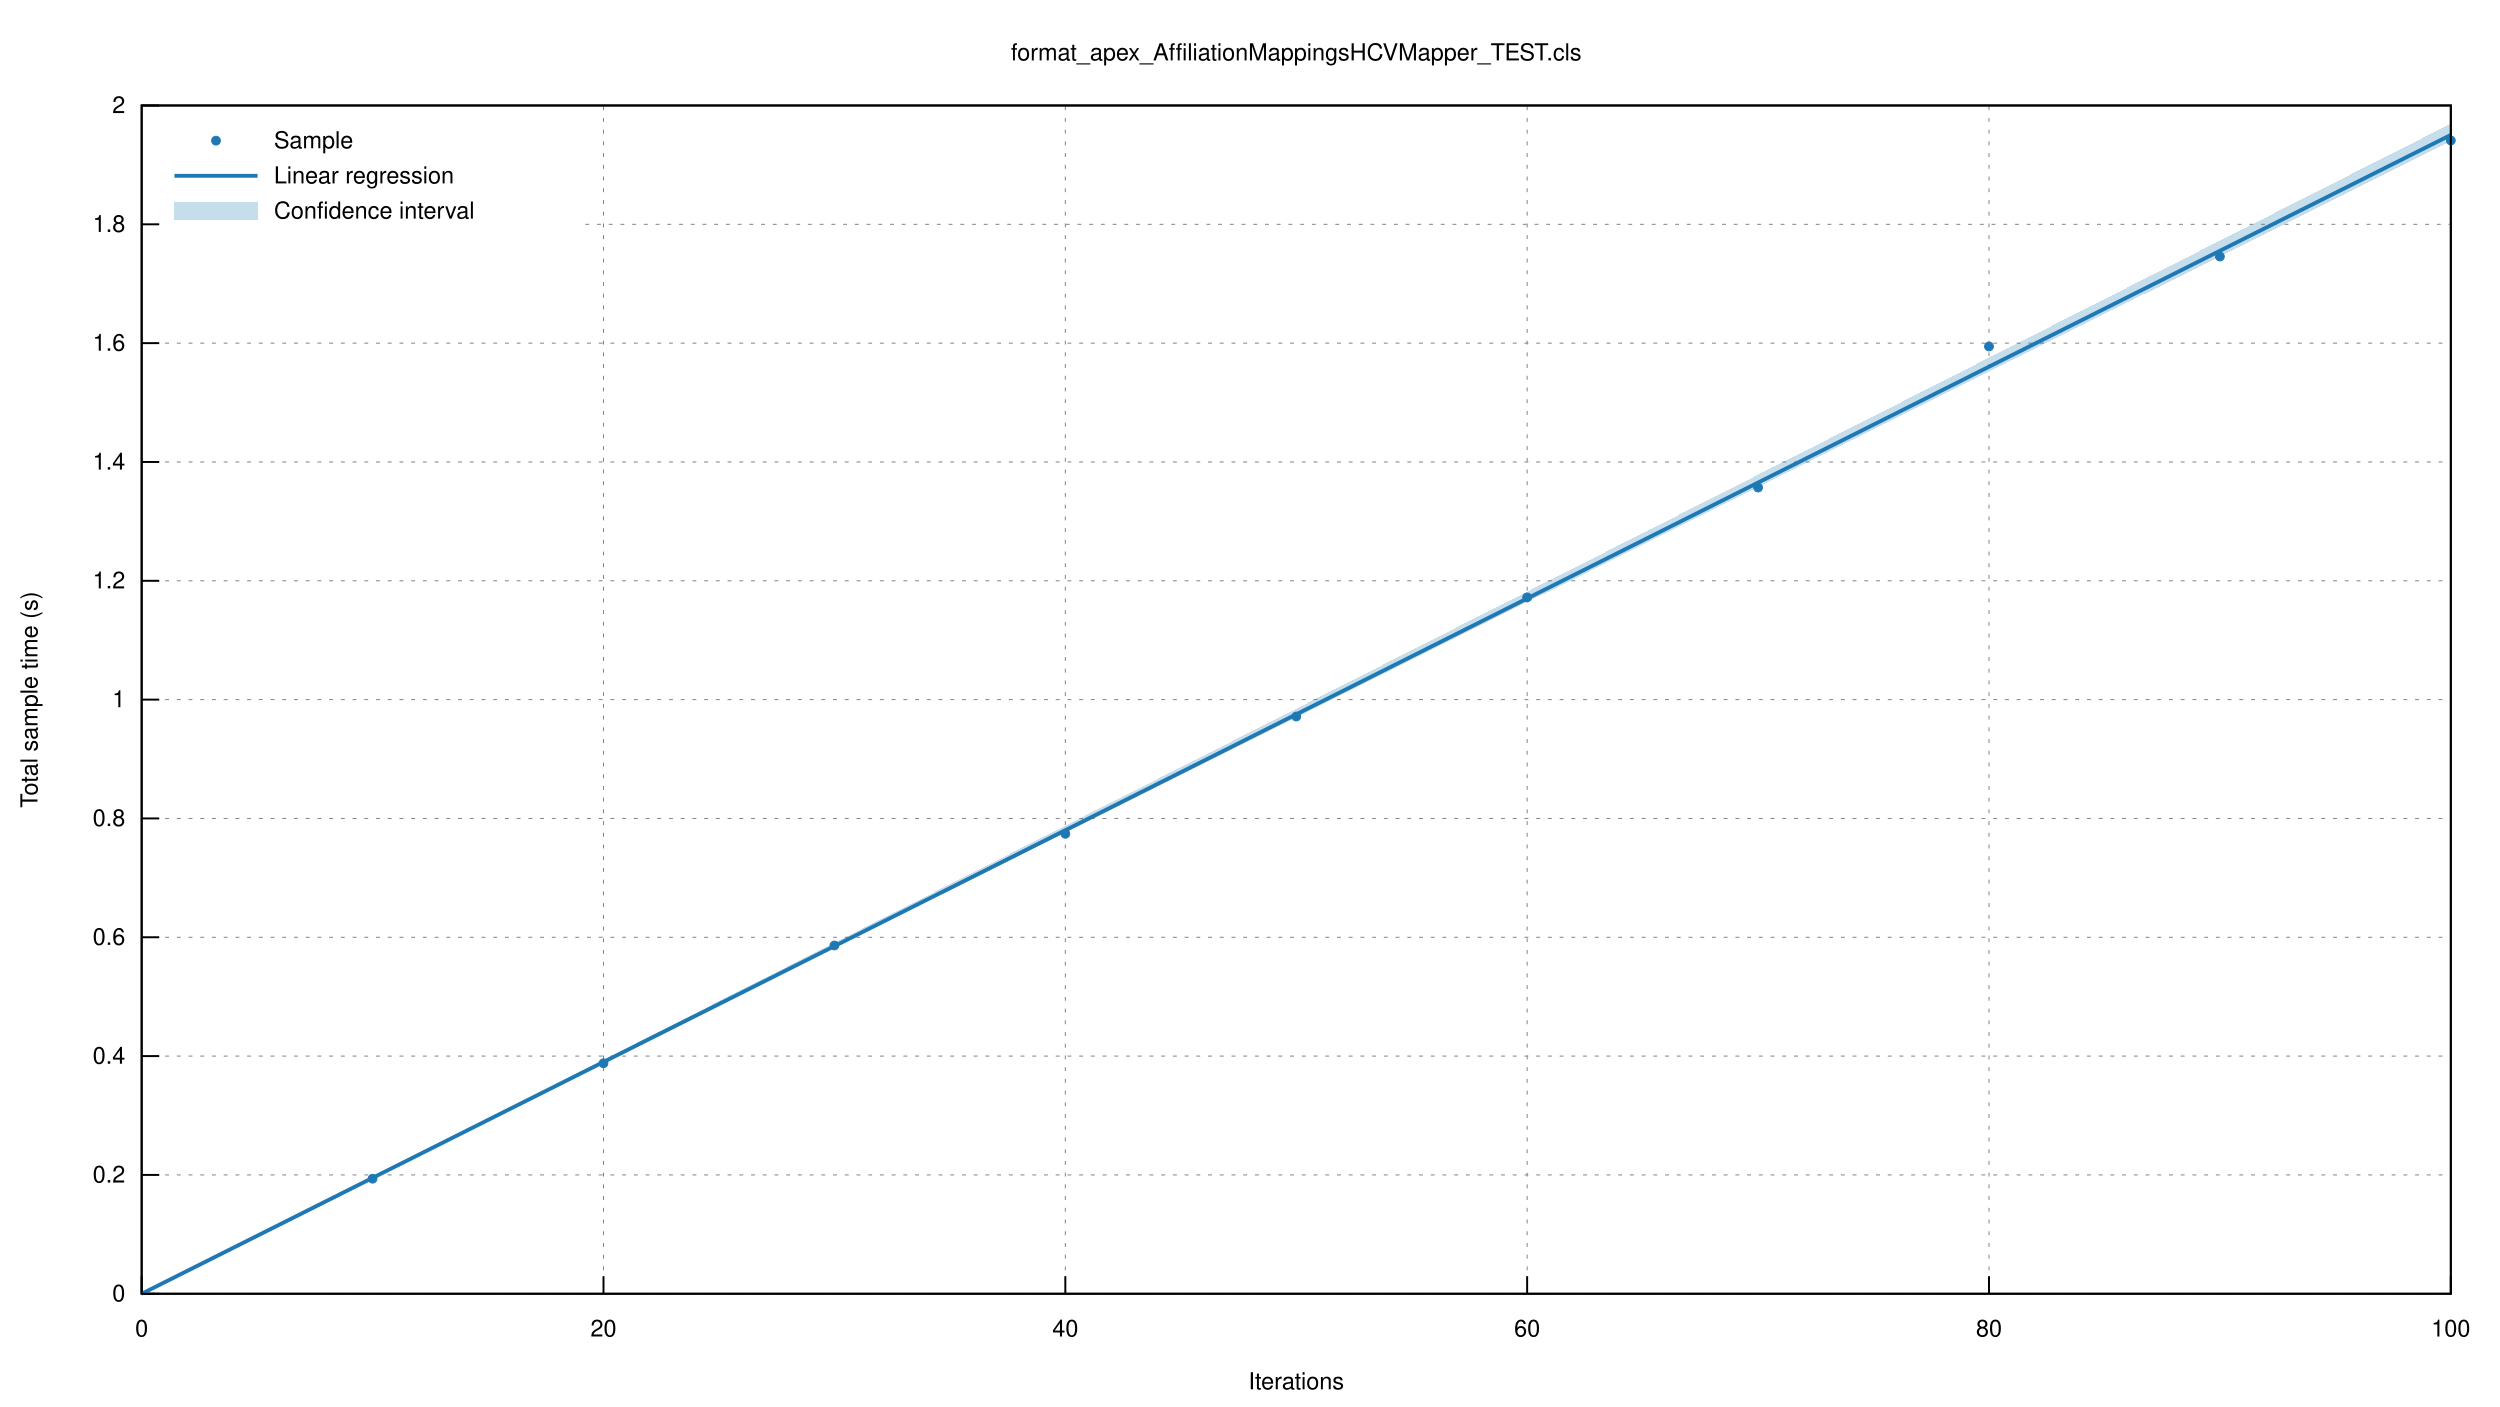
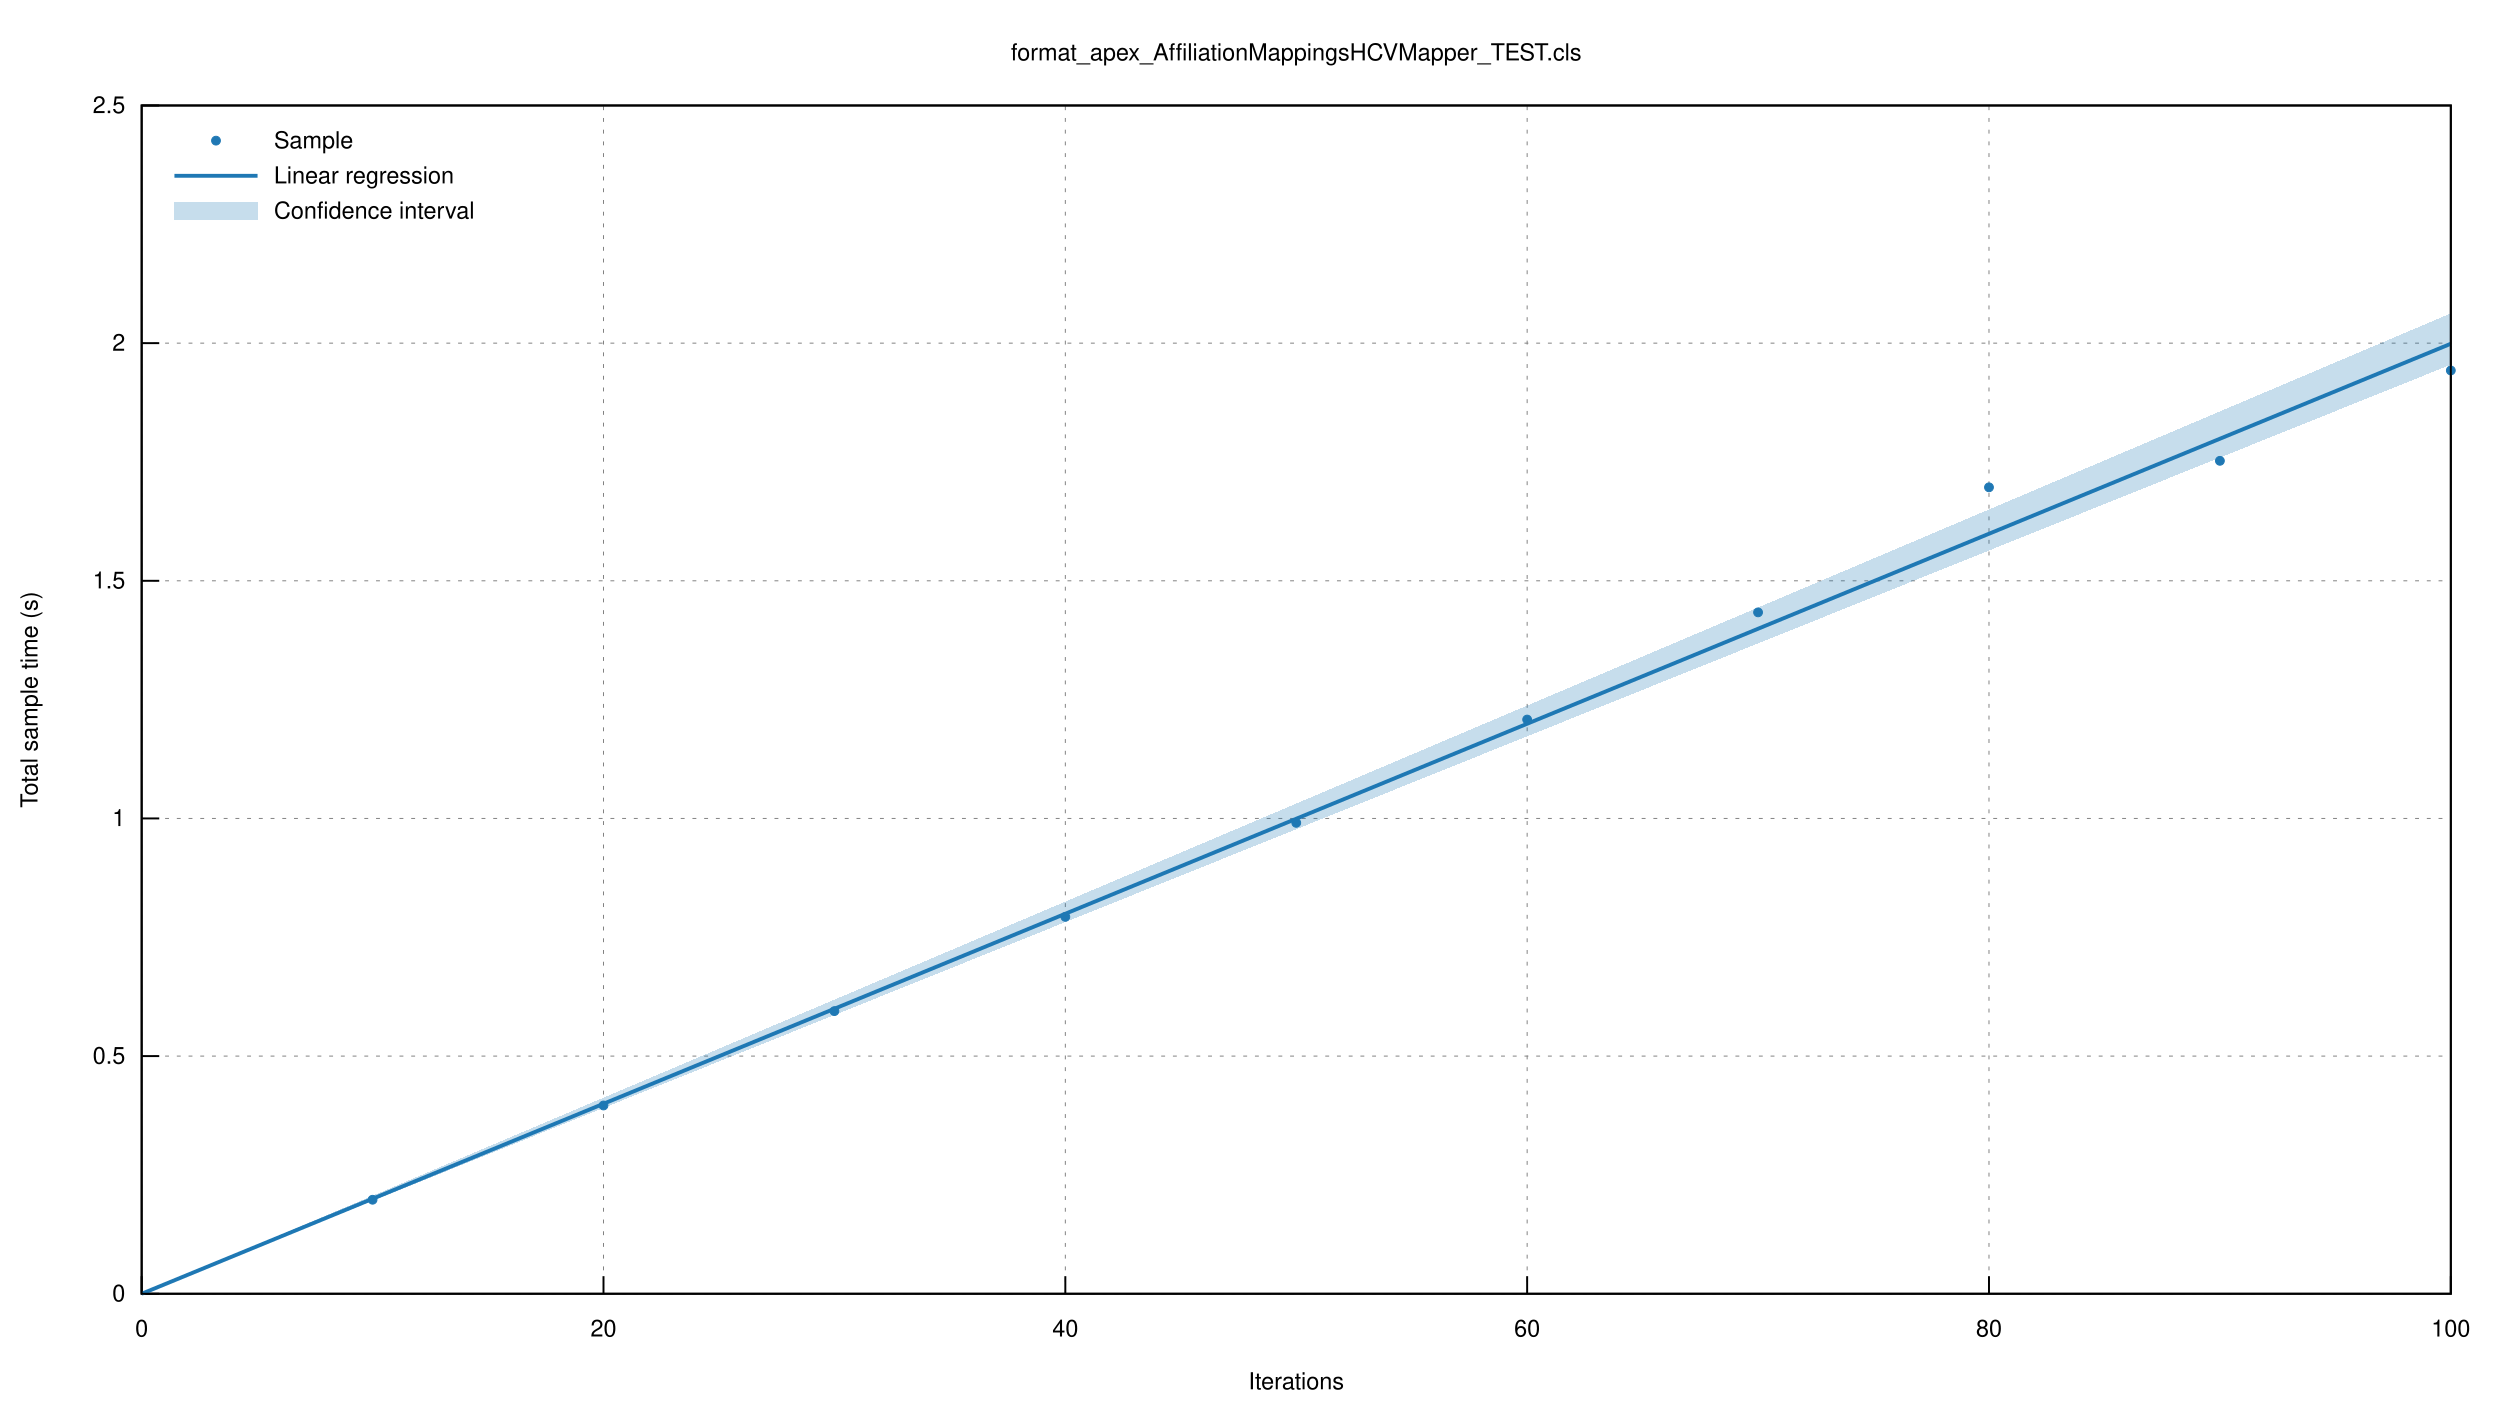
<svg xmlns="http://www.w3.org/2000/svg" xmlns:xlink="http://www.w3.org/1999/xlink" viewBox="0 0 1280 720">
  <g id="gnuplot_canvas">
    <rect x="0" y="0" width="1280" height="720" fill="none" />
    <defs>
      <circle id="gpDot" r="0.5" stroke-width="0.5" stroke="currentColor" />
      <path id="gpPt0" stroke-width="0.222" stroke="currentColor" d="M-1,0 h2 M0,-1 v2" />
      <path id="gpPt1" stroke-width="0.222" stroke="currentColor" d="M-1,-1 L1,1 M1,-1 L-1,1" />
      <path id="gpPt2" stroke-width="0.222" stroke="currentColor" d="M-1,0 L1,0 M0,-1 L0,1 M-1,-1 L1,1 M-1,1 L1,-1" />
      <rect id="gpPt3" stroke-width="0.222" stroke="currentColor" x="-1" y="-1" width="2" height="2" />
      <rect id="gpPt4" stroke-width="0.222" stroke="currentColor" fill="currentColor" x="-1" y="-1" width="2" height="2" />
      <circle id="gpPt5" stroke-width="0.222" stroke="currentColor" cx="0" cy="0" r="1" />
      <use xlink:href="#gpPt5" id="gpPt6" fill="currentColor" stroke="none" />
      <path id="gpPt7" stroke-width="0.222" stroke="currentColor" d="M0,-1.33 L-1.33,0.67 L1.33,0.67 z" />
      <use xlink:href="#gpPt7" id="gpPt8" fill="currentColor" stroke="none" />
      <use xlink:href="#gpPt7" id="gpPt9" stroke="currentColor" transform="rotate(180)" />
      <use xlink:href="#gpPt9" id="gpPt10" fill="currentColor" stroke="none" />
      <use xlink:href="#gpPt3" id="gpPt11" stroke="currentColor" transform="rotate(45)" />
      <use xlink:href="#gpPt11" id="gpPt12" fill="currentColor" stroke="none" />
      <path id="gpPt13" stroke-width="0.222" stroke="currentColor" d="M0,1.330 L1.265,0.411 L0.782,-1.067 L-0.782,-1.076 L-1.265,0.411 z" />
      <use xlink:href="#gpPt13" id="gpPt14" fill="currentColor" stroke="none" />
      <filter id="textbox" filterUnits="objectBoundingBox" x="0" y="0" height="1" width="1">
        <feFlood flood-color="white" flood-opacity="1" result="bgnd" />
        <feComposite in="SourceGraphic" in2="bgnd" operator="atop" />
      </filter>
      <filter id="greybox" filterUnits="objectBoundingBox" x="0" y="0" height="1" width="1">
        <feFlood flood-color="lightgrey" flood-opacity="1" result="grey" />
        <feComposite in="SourceGraphic" in2="grey" operator="atop" />
      </filter>
    </defs>
    <g fill="none" color="white" stroke="currentColor" stroke-width="1.00" stroke-linecap="butt" stroke-linejoin="miter">
</g>
    <g fill="none" color="black" stroke="currentColor" stroke-width="1.00" stroke-linecap="butt" stroke-linejoin="miter">
</g>
    <g fill="none" color="black" stroke="black" stroke-width="0.50" stroke-linecap="butt" stroke-linejoin="miter">
</g>
    <g fill="none" color="gray" stroke="currentColor" stroke-width="0.50" stroke-linecap="butt" stroke-linejoin="miter">
      <path stroke="gray" stroke-dasharray="2,4" class="gridline" d="M72.53,662.40 L1254.82,662.40  " />
    </g>
    <g fill="none" color="gray" stroke="gray" stroke-width="1.00" stroke-linecap="butt" stroke-linejoin="miter">
</g>
    <g fill="none" color="black" stroke="currentColor" stroke-width="1.00" stroke-linecap="butt" stroke-linejoin="miter">
      <path stroke="black" d="M72.53,662.40 L81.53,662.40  " />
      <g transform="translate(64.14,666.30)" stroke="none" fill="black" font-family="Helvetica" font-size="12.00" text-anchor="end">
        <text>
          <tspan font-family="Helvetica"> 0</tspan>
        </text>
      </g>
    </g>
    <g fill="none" color="black" stroke="currentColor" stroke-width="1.00" stroke-linecap="butt" stroke-linejoin="miter">
</g>
    <g fill="none" color="black" stroke="black" stroke-width="0.50" stroke-linecap="butt" stroke-linejoin="miter">
</g>
    <g fill="none" color="gray" stroke="currentColor" stroke-width="0.50" stroke-linecap="butt" stroke-linejoin="miter">
-       <path stroke="gray" stroke-dasharray="2,4" class="gridline" d="M72.53,601.56 L1254.82,601.56  " />
-     </g>
-     <g fill="none" color="gray" stroke="gray" stroke-width="1.00" stroke-linecap="butt" stroke-linejoin="miter">
- </g>
-     <g fill="none" color="black" stroke="currentColor" stroke-width="1.00" stroke-linecap="butt" stroke-linejoin="miter">
-       <path stroke="black" d="M72.53,601.56 L81.53,601.56  " />
-       <g transform="translate(64.14,605.46)" stroke="none" fill="black" font-family="Helvetica" font-size="12.00" text-anchor="end">
-         <text>
-           <tspan font-family="Helvetica"> 0.2</tspan>
-         </text>
-       </g>
-     </g>
-     <g fill="none" color="black" stroke="currentColor" stroke-width="1.00" stroke-linecap="butt" stroke-linejoin="miter">
- </g>
-     <g fill="none" color="black" stroke="black" stroke-width="0.50" stroke-linecap="butt" stroke-linejoin="miter">
- </g>
-     <g fill="none" color="gray" stroke="currentColor" stroke-width="0.50" stroke-linecap="butt" stroke-linejoin="miter">
      <path stroke="gray" stroke-dasharray="2,4" class="gridline" d="M72.53,540.72 L1254.82,540.72  " />
    </g>
    <g fill="none" color="gray" stroke="gray" stroke-width="1.00" stroke-linecap="butt" stroke-linejoin="miter">
</g>
    <g fill="none" color="black" stroke="currentColor" stroke-width="1.00" stroke-linecap="butt" stroke-linejoin="miter">
      <path stroke="black" d="M72.53,540.72 L81.53,540.72  " />
      <g transform="translate(64.14,544.62)" stroke="none" fill="black" font-family="Helvetica" font-size="12.00" text-anchor="end">
        <text>
-           <tspan font-family="Helvetica"> 0.4</tspan>
-         </text>
-       </g>
-     </g>
-     <g fill="none" color="black" stroke="currentColor" stroke-width="1.00" stroke-linecap="butt" stroke-linejoin="miter">
- </g>
-     <g fill="none" color="black" stroke="black" stroke-width="0.50" stroke-linecap="butt" stroke-linejoin="miter">
- </g>
-     <g fill="none" color="gray" stroke="currentColor" stroke-width="0.50" stroke-linecap="butt" stroke-linejoin="miter">
-       <path stroke="gray" stroke-dasharray="2,4" class="gridline" d="M72.53,479.88 L1254.82,479.88  " />
-     </g>
-     <g fill="none" color="gray" stroke="gray" stroke-width="1.00" stroke-linecap="butt" stroke-linejoin="miter">
- </g>
-     <g fill="none" color="black" stroke="currentColor" stroke-width="1.00" stroke-linecap="butt" stroke-linejoin="miter">
-       <path stroke="black" d="M72.53,479.88 L81.53,479.88  " />
-       <g transform="translate(64.14,483.78)" stroke="none" fill="black" font-family="Helvetica" font-size="12.00" text-anchor="end">
-         <text>
-           <tspan font-family="Helvetica"> 0.6</tspan>
+           <tspan font-family="Helvetica"> 0.5</tspan>
        </text>
      </g>
    </g>
    <g fill="none" color="black" stroke="currentColor" stroke-width="1.00" stroke-linecap="butt" stroke-linejoin="miter">
</g>
    <g fill="none" color="black" stroke="black" stroke-width="0.50" stroke-linecap="butt" stroke-linejoin="miter">
</g>
    <g fill="none" color="gray" stroke="currentColor" stroke-width="0.50" stroke-linecap="butt" stroke-linejoin="miter">
      <path stroke="gray" stroke-dasharray="2,4" class="gridline" d="M72.53,419.04 L1254.82,419.04  " />
    </g>
    <g fill="none" color="gray" stroke="gray" stroke-width="1.00" stroke-linecap="butt" stroke-linejoin="miter">
</g>
    <g fill="none" color="black" stroke="currentColor" stroke-width="1.00" stroke-linecap="butt" stroke-linejoin="miter">
      <path stroke="black" d="M72.53,419.04 L81.53,419.04  " />
      <g transform="translate(64.14,422.94)" stroke="none" fill="black" font-family="Helvetica" font-size="12.00" text-anchor="end">
        <text>
-           <tspan font-family="Helvetica"> 0.8</tspan>
-         </text>
-       </g>
-     </g>
-     <g fill="none" color="black" stroke="currentColor" stroke-width="1.00" stroke-linecap="butt" stroke-linejoin="miter">
- </g>
-     <g fill="none" color="black" stroke="black" stroke-width="0.50" stroke-linecap="butt" stroke-linejoin="miter">
- </g>
-     <g fill="none" color="gray" stroke="currentColor" stroke-width="0.50" stroke-linecap="butt" stroke-linejoin="miter">
-       <path stroke="gray" stroke-dasharray="2,4" class="gridline" d="M72.53,358.20 L1254.82,358.20  " />
-     </g>
-     <g fill="none" color="gray" stroke="gray" stroke-width="1.00" stroke-linecap="butt" stroke-linejoin="miter">
- </g>
-     <g fill="none" color="black" stroke="currentColor" stroke-width="1.00" stroke-linecap="butt" stroke-linejoin="miter">
-       <path stroke="black" d="M72.53,358.20 L81.53,358.20  " />
-       <g transform="translate(64.14,362.10)" stroke="none" fill="black" font-family="Helvetica" font-size="12.00" text-anchor="end">
-         <text>
          <tspan font-family="Helvetica"> 1</tspan>
        </text>
      </g>
    </g>
    <g fill="none" color="black" stroke="currentColor" stroke-width="1.00" stroke-linecap="butt" stroke-linejoin="miter">
</g>
    <g fill="none" color="black" stroke="black" stroke-width="0.50" stroke-linecap="butt" stroke-linejoin="miter">
</g>
    <g fill="none" color="gray" stroke="currentColor" stroke-width="0.50" stroke-linecap="butt" stroke-linejoin="miter">
      <path stroke="gray" stroke-dasharray="2,4" class="gridline" d="M72.53,297.37 L1254.82,297.37  " />
    </g>
    <g fill="none" color="gray" stroke="gray" stroke-width="1.00" stroke-linecap="butt" stroke-linejoin="miter">
</g>
    <g fill="none" color="black" stroke="currentColor" stroke-width="1.00" stroke-linecap="butt" stroke-linejoin="miter">
      <path stroke="black" d="M72.53,297.37 L81.53,297.37  " />
      <g transform="translate(64.14,301.27)" stroke="none" fill="black" font-family="Helvetica" font-size="12.00" text-anchor="end">
        <text>
-           <tspan font-family="Helvetica"> 1.2</tspan>
-         </text>
-       </g>
-     </g>
-     <g fill="none" color="black" stroke="currentColor" stroke-width="1.00" stroke-linecap="butt" stroke-linejoin="miter">
- </g>
-     <g fill="none" color="black" stroke="black" stroke-width="0.50" stroke-linecap="butt" stroke-linejoin="miter">
- </g>
-     <g fill="none" color="gray" stroke="currentColor" stroke-width="0.50" stroke-linecap="butt" stroke-linejoin="miter">
-       <path stroke="gray" stroke-dasharray="2,4" class="gridline" d="M72.53,236.53 L1254.82,236.53  " />
-     </g>
-     <g fill="none" color="gray" stroke="gray" stroke-width="1.00" stroke-linecap="butt" stroke-linejoin="miter">
- </g>
-     <g fill="none" color="black" stroke="currentColor" stroke-width="1.00" stroke-linecap="butt" stroke-linejoin="miter">
-       <path stroke="black" d="M72.53,236.53 L81.53,236.53  " />
-       <g transform="translate(64.14,240.43)" stroke="none" fill="black" font-family="Helvetica" font-size="12.00" text-anchor="end">
-         <text>
-           <tspan font-family="Helvetica"> 1.4</tspan>
+           <tspan font-family="Helvetica"> 1.5</tspan>
        </text>
      </g>
    </g>
    <g fill="none" color="black" stroke="currentColor" stroke-width="1.00" stroke-linecap="butt" stroke-linejoin="miter">
</g>
    <g fill="none" color="black" stroke="black" stroke-width="0.50" stroke-linecap="butt" stroke-linejoin="miter">
</g>
    <g fill="none" color="gray" stroke="currentColor" stroke-width="0.50" stroke-linecap="butt" stroke-linejoin="miter">
      <path stroke="gray" stroke-dasharray="2,4" class="gridline" d="M72.53,175.69 L1254.82,175.69  " />
    </g>
    <g fill="none" color="gray" stroke="gray" stroke-width="1.00" stroke-linecap="butt" stroke-linejoin="miter">
</g>
    <g fill="none" color="black" stroke="currentColor" stroke-width="1.00" stroke-linecap="butt" stroke-linejoin="miter">
      <path stroke="black" d="M72.53,175.69 L81.53,175.69  " />
      <g transform="translate(64.14,179.59)" stroke="none" fill="black" font-family="Helvetica" font-size="12.00" text-anchor="end">
        <text>
-           <tspan font-family="Helvetica"> 1.6</tspan>
-         </text>
-       </g>
-     </g>
-     <g fill="none" color="black" stroke="currentColor" stroke-width="1.00" stroke-linecap="butt" stroke-linejoin="miter">
- </g>
-     <g fill="none" color="black" stroke="black" stroke-width="0.50" stroke-linecap="butt" stroke-linejoin="miter">
- </g>
-     <g fill="none" color="gray" stroke="currentColor" stroke-width="0.50" stroke-linecap="butt" stroke-linejoin="miter">
-       <path stroke="gray" stroke-dasharray="2,4" class="gridline" d="M72.53,114.85 L80.92,114.85 M299.67,114.85 L1254.82,114.85  " />
-     </g>
-     <g fill="none" color="gray" stroke="gray" stroke-width="1.00" stroke-linecap="butt" stroke-linejoin="miter">
- </g>
-     <g fill="none" color="black" stroke="currentColor" stroke-width="1.00" stroke-linecap="butt" stroke-linejoin="miter">
-       <path stroke="black" d="M72.53,114.85 L81.53,114.85  " />
-       <g transform="translate(64.14,118.75)" stroke="none" fill="black" font-family="Helvetica" font-size="12.00" text-anchor="end">
-         <text>
-           <tspan font-family="Helvetica"> 1.8</tspan>
+           <tspan font-family="Helvetica"> 2</tspan>
        </text>
      </g>
    </g>
    <g fill="none" color="black" stroke="currentColor" stroke-width="1.00" stroke-linecap="butt" stroke-linejoin="miter">
</g>
    <g fill="none" color="black" stroke="black" stroke-width="0.50" stroke-linecap="butt" stroke-linejoin="miter">
</g>
    <g fill="none" color="gray" stroke="currentColor" stroke-width="0.50" stroke-linecap="butt" stroke-linejoin="miter">
      <path stroke="gray" stroke-dasharray="2,4" class="gridline" d="M72.53,54.01 L1254.82,54.01  " />
    </g>
    <g fill="none" color="gray" stroke="gray" stroke-width="1.00" stroke-linecap="butt" stroke-linejoin="miter">
</g>
    <g fill="none" color="black" stroke="currentColor" stroke-width="1.00" stroke-linecap="butt" stroke-linejoin="miter">
      <path stroke="black" d="M72.53,54.01 L81.53,54.01  " />
      <g transform="translate(64.14,57.91)" stroke="none" fill="black" font-family="Helvetica" font-size="12.00" text-anchor="end">
        <text>
-           <tspan font-family="Helvetica"> 2</tspan>
+           <tspan font-family="Helvetica"> 2.5</tspan>
        </text>
      </g>
    </g>
    <g fill="none" color="black" stroke="currentColor" stroke-width="1.00" stroke-linecap="butt" stroke-linejoin="miter">
</g>
    <g fill="none" color="black" stroke="black" stroke-width="0.50" stroke-linecap="butt" stroke-linejoin="miter">
</g>
    <g fill="none" color="gray" stroke="currentColor" stroke-width="0.50" stroke-linecap="butt" stroke-linejoin="miter">
      <path stroke="gray" stroke-dasharray="2,4" class="gridline" d="M72.53,662.40 L72.53,54.01  " />
    </g>
    <g fill="none" color="gray" stroke="gray" stroke-width="1.00" stroke-linecap="butt" stroke-linejoin="miter">
</g>
    <g fill="none" color="black" stroke="currentColor" stroke-width="1.00" stroke-linecap="butt" stroke-linejoin="miter">
      <path stroke="black" d="M72.53,662.40 L72.53,653.40  " />
      <g transform="translate(72.53,684.30)" stroke="none" fill="black" font-family="Helvetica" font-size="12.00" text-anchor="middle">
        <text>
          <tspan font-family="Helvetica"> 0</tspan>
        </text>
      </g>
    </g>
    <g fill="none" color="black" stroke="currentColor" stroke-width="1.00" stroke-linecap="butt" stroke-linejoin="miter">
</g>
    <g fill="none" color="black" stroke="black" stroke-width="0.50" stroke-linecap="butt" stroke-linejoin="miter">
</g>
    <g fill="none" color="gray" stroke="currentColor" stroke-width="0.50" stroke-linecap="butt" stroke-linejoin="miter">
      <path stroke="gray" stroke-dasharray="2,4" class="gridline" d="M308.99,662.40 L308.99,54.01  " />
    </g>
    <g fill="none" color="gray" stroke="gray" stroke-width="1.00" stroke-linecap="butt" stroke-linejoin="miter">
</g>
    <g fill="none" color="black" stroke="currentColor" stroke-width="1.00" stroke-linecap="butt" stroke-linejoin="miter">
      <path stroke="black" d="M308.99,662.40 L308.99,653.40  " />
      <g transform="translate(308.99,684.30)" stroke="none" fill="black" font-family="Helvetica" font-size="12.00" text-anchor="middle">
        <text>
          <tspan font-family="Helvetica"> 20</tspan>
        </text>
      </g>
    </g>
    <g fill="none" color="black" stroke="currentColor" stroke-width="1.00" stroke-linecap="butt" stroke-linejoin="miter">
</g>
    <g fill="none" color="black" stroke="black" stroke-width="0.50" stroke-linecap="butt" stroke-linejoin="miter">
</g>
    <g fill="none" color="gray" stroke="currentColor" stroke-width="0.50" stroke-linecap="butt" stroke-linejoin="miter">
      <path stroke="gray" stroke-dasharray="2,4" class="gridline" d="M545.45,662.40 L545.45,54.01  " />
    </g>
    <g fill="none" color="gray" stroke="gray" stroke-width="1.00" stroke-linecap="butt" stroke-linejoin="miter">
</g>
    <g fill="none" color="black" stroke="currentColor" stroke-width="1.00" stroke-linecap="butt" stroke-linejoin="miter">
      <path stroke="black" d="M545.45,662.40 L545.45,653.40  " />
      <g transform="translate(545.45,684.30)" stroke="none" fill="black" font-family="Helvetica" font-size="12.00" text-anchor="middle">
        <text>
          <tspan font-family="Helvetica"> 40</tspan>
        </text>
      </g>
    </g>
    <g fill="none" color="black" stroke="currentColor" stroke-width="1.00" stroke-linecap="butt" stroke-linejoin="miter">
</g>
    <g fill="none" color="black" stroke="black" stroke-width="0.50" stroke-linecap="butt" stroke-linejoin="miter">
</g>
    <g fill="none" color="gray" stroke="currentColor" stroke-width="0.50" stroke-linecap="butt" stroke-linejoin="miter">
      <path stroke="gray" stroke-dasharray="2,4" class="gridline" d="M781.90,662.40 L781.90,54.01  " />
    </g>
    <g fill="none" color="gray" stroke="gray" stroke-width="1.00" stroke-linecap="butt" stroke-linejoin="miter">
</g>
    <g fill="none" color="black" stroke="currentColor" stroke-width="1.00" stroke-linecap="butt" stroke-linejoin="miter">
      <path stroke="black" d="M781.90,662.40 L781.90,653.40  " />
      <g transform="translate(781.90,684.30)" stroke="none" fill="black" font-family="Helvetica" font-size="12.00" text-anchor="middle">
        <text>
          <tspan font-family="Helvetica"> 60</tspan>
        </text>
      </g>
    </g>
    <g fill="none" color="black" stroke="currentColor" stroke-width="1.00" stroke-linecap="butt" stroke-linejoin="miter">
</g>
    <g fill="none" color="black" stroke="black" stroke-width="0.50" stroke-linecap="butt" stroke-linejoin="miter">
</g>
    <g fill="none" color="gray" stroke="currentColor" stroke-width="0.50" stroke-linecap="butt" stroke-linejoin="miter">
      <path stroke="gray" stroke-dasharray="2,4" class="gridline" d="M1018.36,662.40 L1018.36,54.01  " />
    </g>
    <g fill="none" color="gray" stroke="gray" stroke-width="1.00" stroke-linecap="butt" stroke-linejoin="miter">
</g>
    <g fill="none" color="black" stroke="currentColor" stroke-width="1.00" stroke-linecap="butt" stroke-linejoin="miter">
      <path stroke="black" d="M1018.36,662.40 L1018.36,653.40  " />
      <g transform="translate(1018.36,684.30)" stroke="none" fill="black" font-family="Helvetica" font-size="12.00" text-anchor="middle">
        <text>
          <tspan font-family="Helvetica"> 80</tspan>
        </text>
      </g>
    </g>
    <g fill="none" color="black" stroke="currentColor" stroke-width="1.00" stroke-linecap="butt" stroke-linejoin="miter">
</g>
    <g fill="none" color="black" stroke="black" stroke-width="0.50" stroke-linecap="butt" stroke-linejoin="miter">
</g>
    <g fill="none" color="gray" stroke="currentColor" stroke-width="0.50" stroke-linecap="butt" stroke-linejoin="miter">
      <path stroke="gray" stroke-dasharray="2,4" class="gridline" d="M1254.82,662.40 L1254.82,54.01  " />
    </g>
    <g fill="none" color="gray" stroke="gray" stroke-width="1.00" stroke-linecap="butt" stroke-linejoin="miter">
</g>
    <g fill="none" color="black" stroke="currentColor" stroke-width="1.00" stroke-linecap="butt" stroke-linejoin="miter">
      <path stroke="black" d="M1254.82,662.40 L1254.82,653.40  " />
      <g transform="translate(1254.82,684.30)" stroke="none" fill="black" font-family="Helvetica" font-size="12.00" text-anchor="middle">
        <text>
          <tspan font-family="Helvetica"> 100</tspan>
        </text>
      </g>
    </g>
    <g fill="none" color="black" stroke="currentColor" stroke-width="1.00" stroke-linecap="butt" stroke-linejoin="miter">
</g>
    <g fill="none" color="black" stroke="currentColor" stroke-width="1.00" stroke-linecap="butt" stroke-linejoin="miter">
      <path stroke="black" d="M72.53,54.01 L72.53,662.40 L1254.82,662.40 L1254.82,54.01 L72.53,54.01 Z  " />
    </g>
    <g fill="none" color="black" stroke="currentColor" stroke-width="1.00" stroke-linecap="butt" stroke-linejoin="miter">
      <g transform="translate(19.18,358.21) rotate(270)" stroke="none" fill="black" font-family="Helvetica" font-size="12.00" text-anchor="middle">
        <text>
          <tspan font-family="Helvetica">Total sample time (s)</tspan>
        </text>
      </g>
    </g>
    <g fill="none" color="black" stroke="currentColor" stroke-width="1.00" stroke-linecap="butt" stroke-linejoin="miter">
      <g transform="translate(663.67,711.30)" stroke="none" fill="black" font-family="Helvetica" font-size="12.00" text-anchor="middle">
        <text>
          <tspan font-family="Helvetica">Iterations</tspan>
        </text>
      </g>
    </g>
    <g fill="none" color="black" stroke="currentColor" stroke-width="1.00" stroke-linecap="butt" stroke-linejoin="miter">
</g>
    <g id="gnuplot_plot_1">
      <g fill="none" color="black" stroke="currentColor" stroke-width="1.00" stroke-linecap="butt" stroke-linejoin="miter">
        <g transform="translate(140.26,75.91)" stroke="none" fill="black" font-family="Helvetica" font-size="12.00" text-anchor="start">
          <text>
            <tspan font-family="Helvetica">Sample</tspan>
          </text>
        </g>
      </g>
      <g fill="none" color="black" stroke="currentColor" stroke-width="1.00" stroke-linecap="butt" stroke-linejoin="miter">
-         <use xlink:href="#gpPt6" transform="translate(190.76,603.49) scale(2.25)" color="rgb( 31, 120, 180)" />
-         <use xlink:href="#gpPt6" transform="translate(308.99,544.39) scale(2.25)" color="rgb( 31, 120, 180)" />
-         <use xlink:href="#gpPt6" transform="translate(427.22,484.08) scale(2.25)" color="rgb( 31, 120, 180)" />
-         <use xlink:href="#gpPt6" transform="translate(545.45,426.91) scale(2.25)" color="rgb( 31, 120, 180)" />
-         <use xlink:href="#gpPt6" transform="translate(663.68,366.86) scale(2.25)" color="rgb( 31, 120, 180)" />
-         <use xlink:href="#gpPt6" transform="translate(781.90,305.86) scale(2.25)" color="rgb( 31, 120, 180)" />
-         <use xlink:href="#gpPt6" transform="translate(900.13,249.61) scale(2.25)" color="rgb( 31, 120, 180)" />
-         <use xlink:href="#gpPt6" transform="translate(1018.36,177.39) scale(2.25)" color="rgb( 31, 120, 180)" />
-         <use xlink:href="#gpPt6" transform="translate(1136.59,131.34) scale(2.25)" color="rgb( 31, 120, 180)" />
-         <use xlink:href="#gpPt6" transform="translate(1254.82,71.91) scale(2.25)" color="rgb( 31, 120, 180)" />
+         <use xlink:href="#gpPt6" transform="translate(190.76,614.27) scale(2.25)" color="rgb( 31, 120, 180)" />
+         <use xlink:href="#gpPt6" transform="translate(308.99,566.01) scale(2.25)" color="rgb( 31, 120, 180)" />
+         <use xlink:href="#gpPt6" transform="translate(427.22,517.69) scale(2.25)" color="rgb( 31, 120, 180)" />
+         <use xlink:href="#gpPt6" transform="translate(545.45,469.43) scale(2.25)" color="rgb( 31, 120, 180)" />
+         <use xlink:href="#gpPt6" transform="translate(663.68,421.30) scale(2.25)" color="rgb( 31, 120, 180)" />
+         <use xlink:href="#gpPt6" transform="translate(781.90,368.41) scale(2.25)" color="rgb( 31, 120, 180)" />
+         <use xlink:href="#gpPt6" transform="translate(900.13,313.53) scale(2.25)" color="rgb( 31, 120, 180)" />
+         <use xlink:href="#gpPt6" transform="translate(1018.36,249.51) scale(2.25)" color="rgb( 31, 120, 180)" />
+         <use xlink:href="#gpPt6" transform="translate(1136.59,235.94) scale(2.25)" color="rgb( 31, 120, 180)" />
+         <use xlink:href="#gpPt6" transform="translate(1254.82,189.68) scale(2.25)" color="rgb( 31, 120, 180)" />
        <use xlink:href="#gpPt6" transform="translate(110.59,72.01) scale(2.25)" color="rgb( 31, 120, 180)" />
      </g>
    </g>
    <g id="gnuplot_plot_2">
      <g fill="none" color="white" stroke="rgb( 31, 120, 180)" stroke-width="2.00" stroke-linecap="butt" stroke-linejoin="miter">
</g>
      <g fill="none" color="black" stroke="currentColor" stroke-width="2.00" stroke-linecap="butt" stroke-linejoin="miter">
        <g transform="translate(140.26,93.91)" stroke="none" fill="black" font-family="Helvetica" font-size="12.00" text-anchor="start">
          <text>
            <tspan font-family="Helvetica">Linear regression</tspan>
          </text>
        </g>
      </g>
      <g fill="none" color="black" stroke="currentColor" stroke-width="2.00" stroke-linecap="butt" stroke-linejoin="miter">
-         <path stroke="rgb( 31, 120, 180)" d="M89.31,90.01 L131.87,90.01 M72.53,662.40 L1254.82,69.08  " />
+         <path stroke="rgb( 31, 120, 180)" d="M89.31,90.01 L131.87,90.01 M72.53,662.40 L1254.82,175.99  " />
      </g>
    </g>
    <g id="gnuplot_plot_3">
      <g fill="none" color="white" stroke="rgb( 31, 120, 180)" stroke-width="1.00" stroke-linecap="butt" stroke-linejoin="miter">
</g>
      <g fill="none" color="black" stroke="currentColor" stroke-width="1.00" stroke-linecap="butt" stroke-linejoin="miter">
        <g transform="translate(140.26,111.91)" stroke="none" fill="black" font-family="Helvetica" font-size="12.00" text-anchor="start">
          <text>
            <tspan font-family="Helvetica">Confidence interval</tspan>
          </text>
        </g>
      </g>
      <g fill="none" color="black" stroke="currentColor" stroke-width="1.00" stroke-linecap="butt" stroke-linejoin="miter">
        <g stroke="none" shape-rendering="crispEdges">
          <polygon fill="rgb( 31, 120, 180)" fill-opacity="0.25" points="89.31,112.51 131.87,112.51 131.87,103.51 89.31,103.51 " />
          <polygon fill="rgb( 31, 120, 180)" fill-opacity="0.25" points="72.53,662.40 72.53,662.40 72.53,662.40 " />
-           <polygon fill="rgb( 31, 120, 180)" fill-opacity="0.25" points="72.53,662.40 1254.82,72.24 1254.82,63.31 " />
+           <polygon fill="rgb( 31, 120, 180)" fill-opacity="0.25" points="72.53,662.40 1254.82,186.73 1254.82,160.45 " />
        </g>
      </g>
    </g>
    <g fill="none" color="white" stroke="rgb( 31, 120, 180)" stroke-width="2.00" stroke-linecap="butt" stroke-linejoin="miter">
</g>
    <g fill="none" color="black" stroke="currentColor" stroke-width="2.00" stroke-linecap="butt" stroke-linejoin="miter">
</g>
    <g fill="none" color="black" stroke="black" stroke-width="1.00" stroke-linecap="butt" stroke-linejoin="miter">
</g>
    <g fill="none" color="black" stroke="currentColor" stroke-width="1.00" stroke-linecap="butt" stroke-linejoin="miter">
      <path stroke="black" d="M72.53,54.01 L72.53,662.40 L1254.82,662.40 L1254.82,54.01 L72.53,54.01 Z  " />
    </g>
    <g fill="none" color="black" stroke="currentColor" stroke-width="1.00" stroke-linecap="butt" stroke-linejoin="miter">
      <g transform="translate(663.67,30.91)" stroke="none" fill="black" font-family="Helvetica" font-size="12.00" text-anchor="middle">
        <text>
          <tspan font-family="Helvetica">format_apex_AffiliationMappingsHCVMapper_TEST.cls</tspan>
        </text>
      </g>
    </g>
    <g fill="none" color="black" stroke="currentColor" stroke-width="1.00" stroke-linecap="butt" stroke-linejoin="miter">
</g>
  </g>
</svg>
